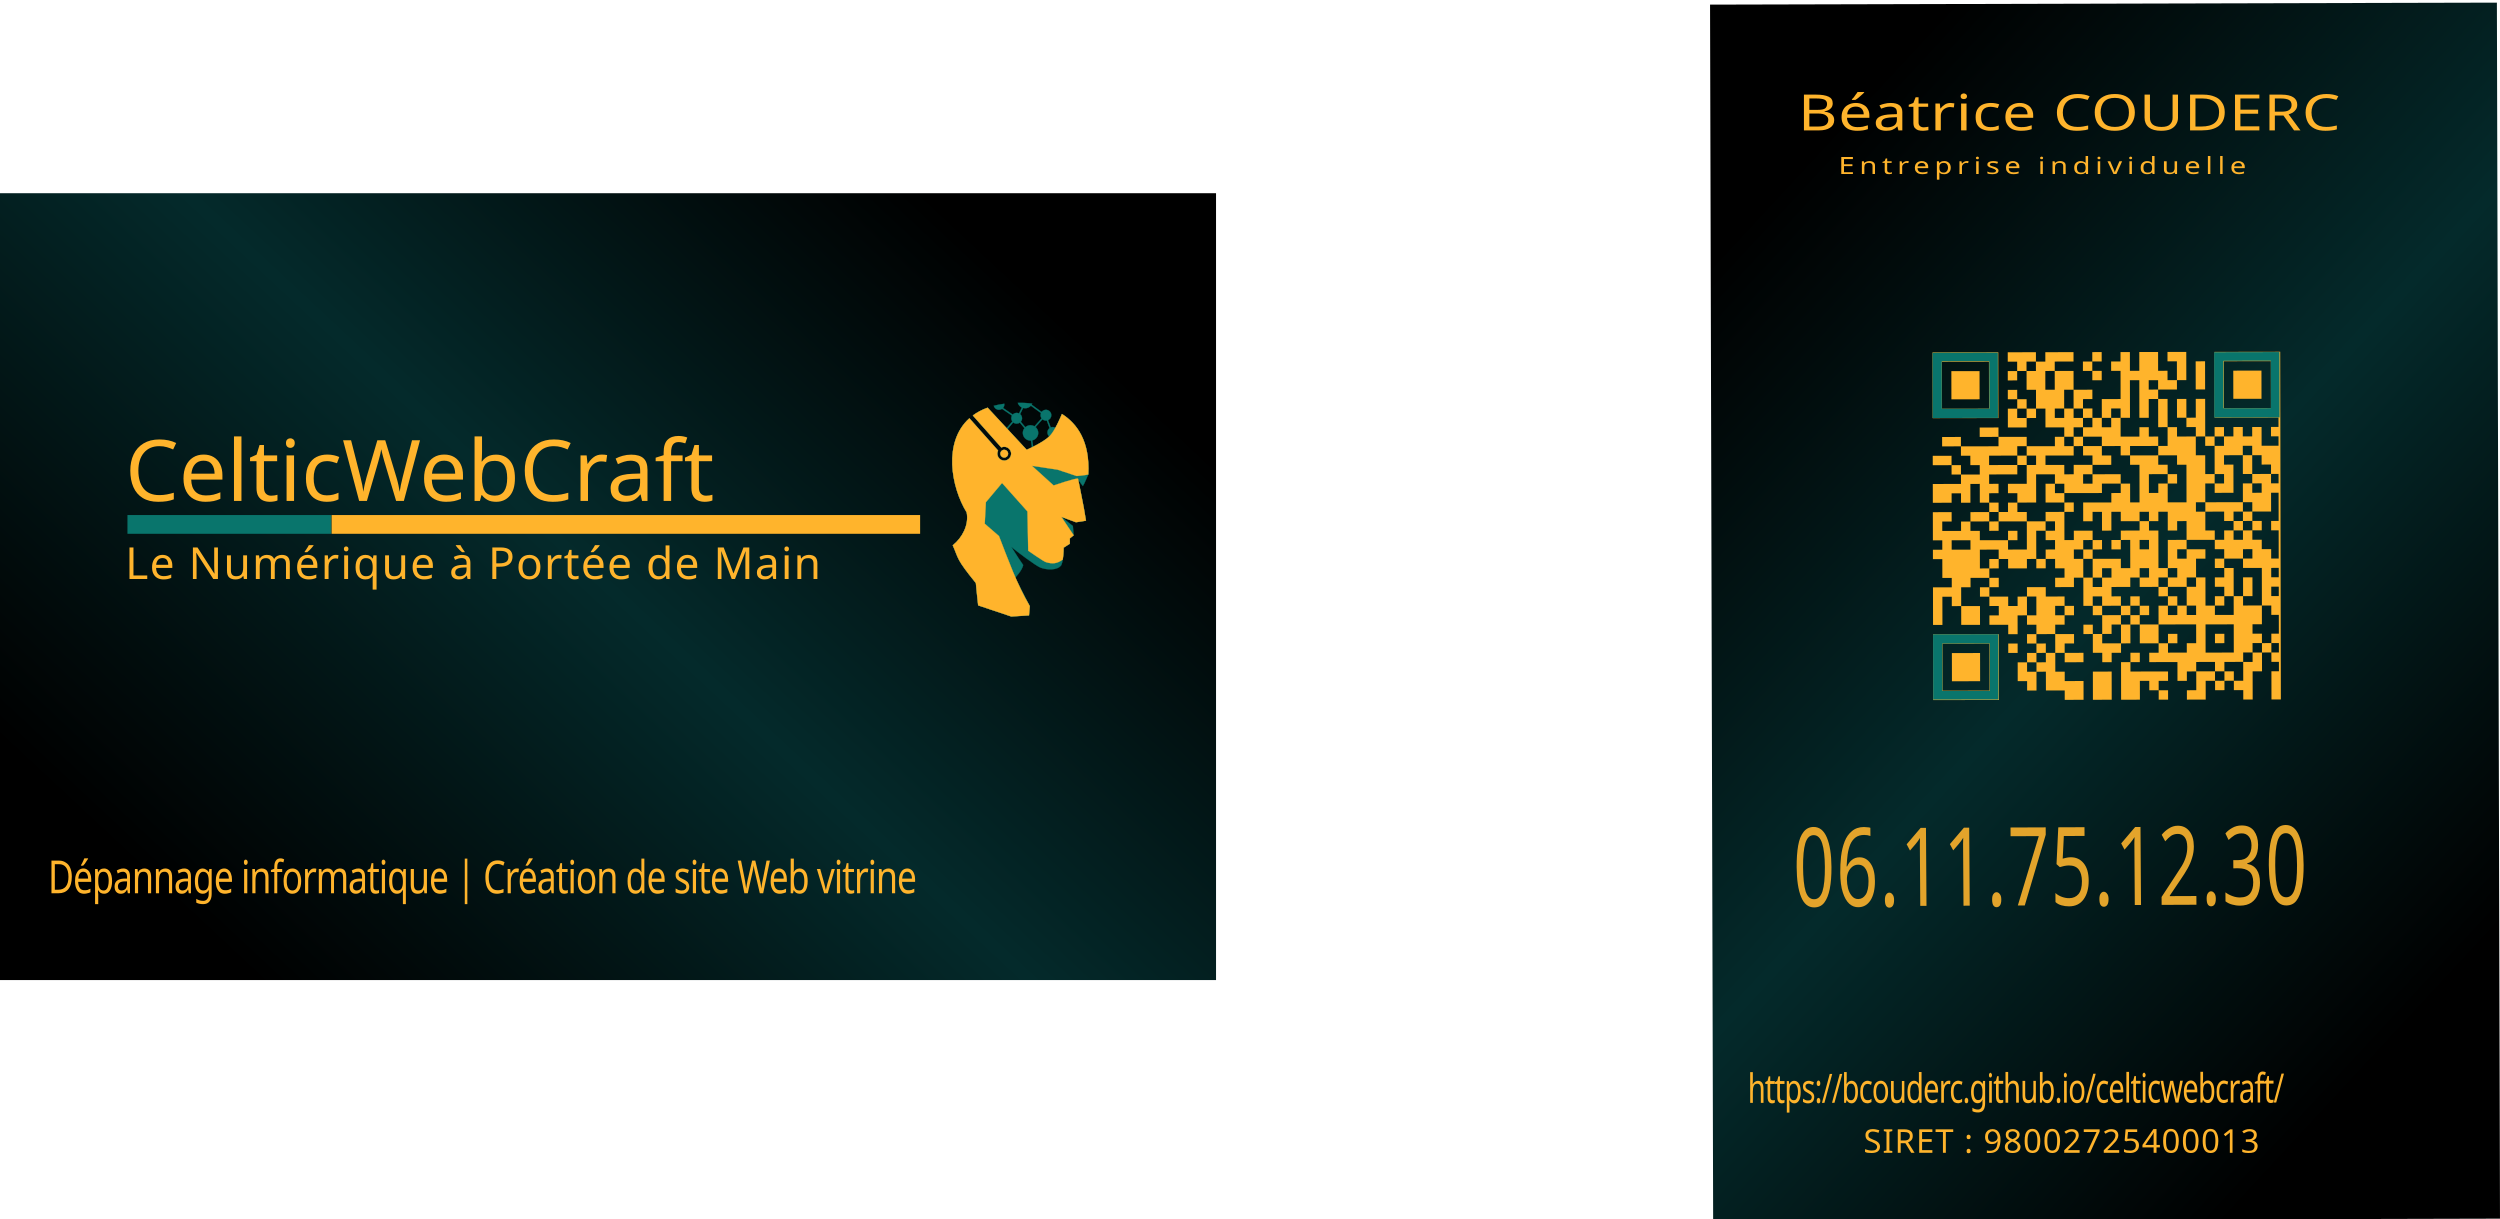
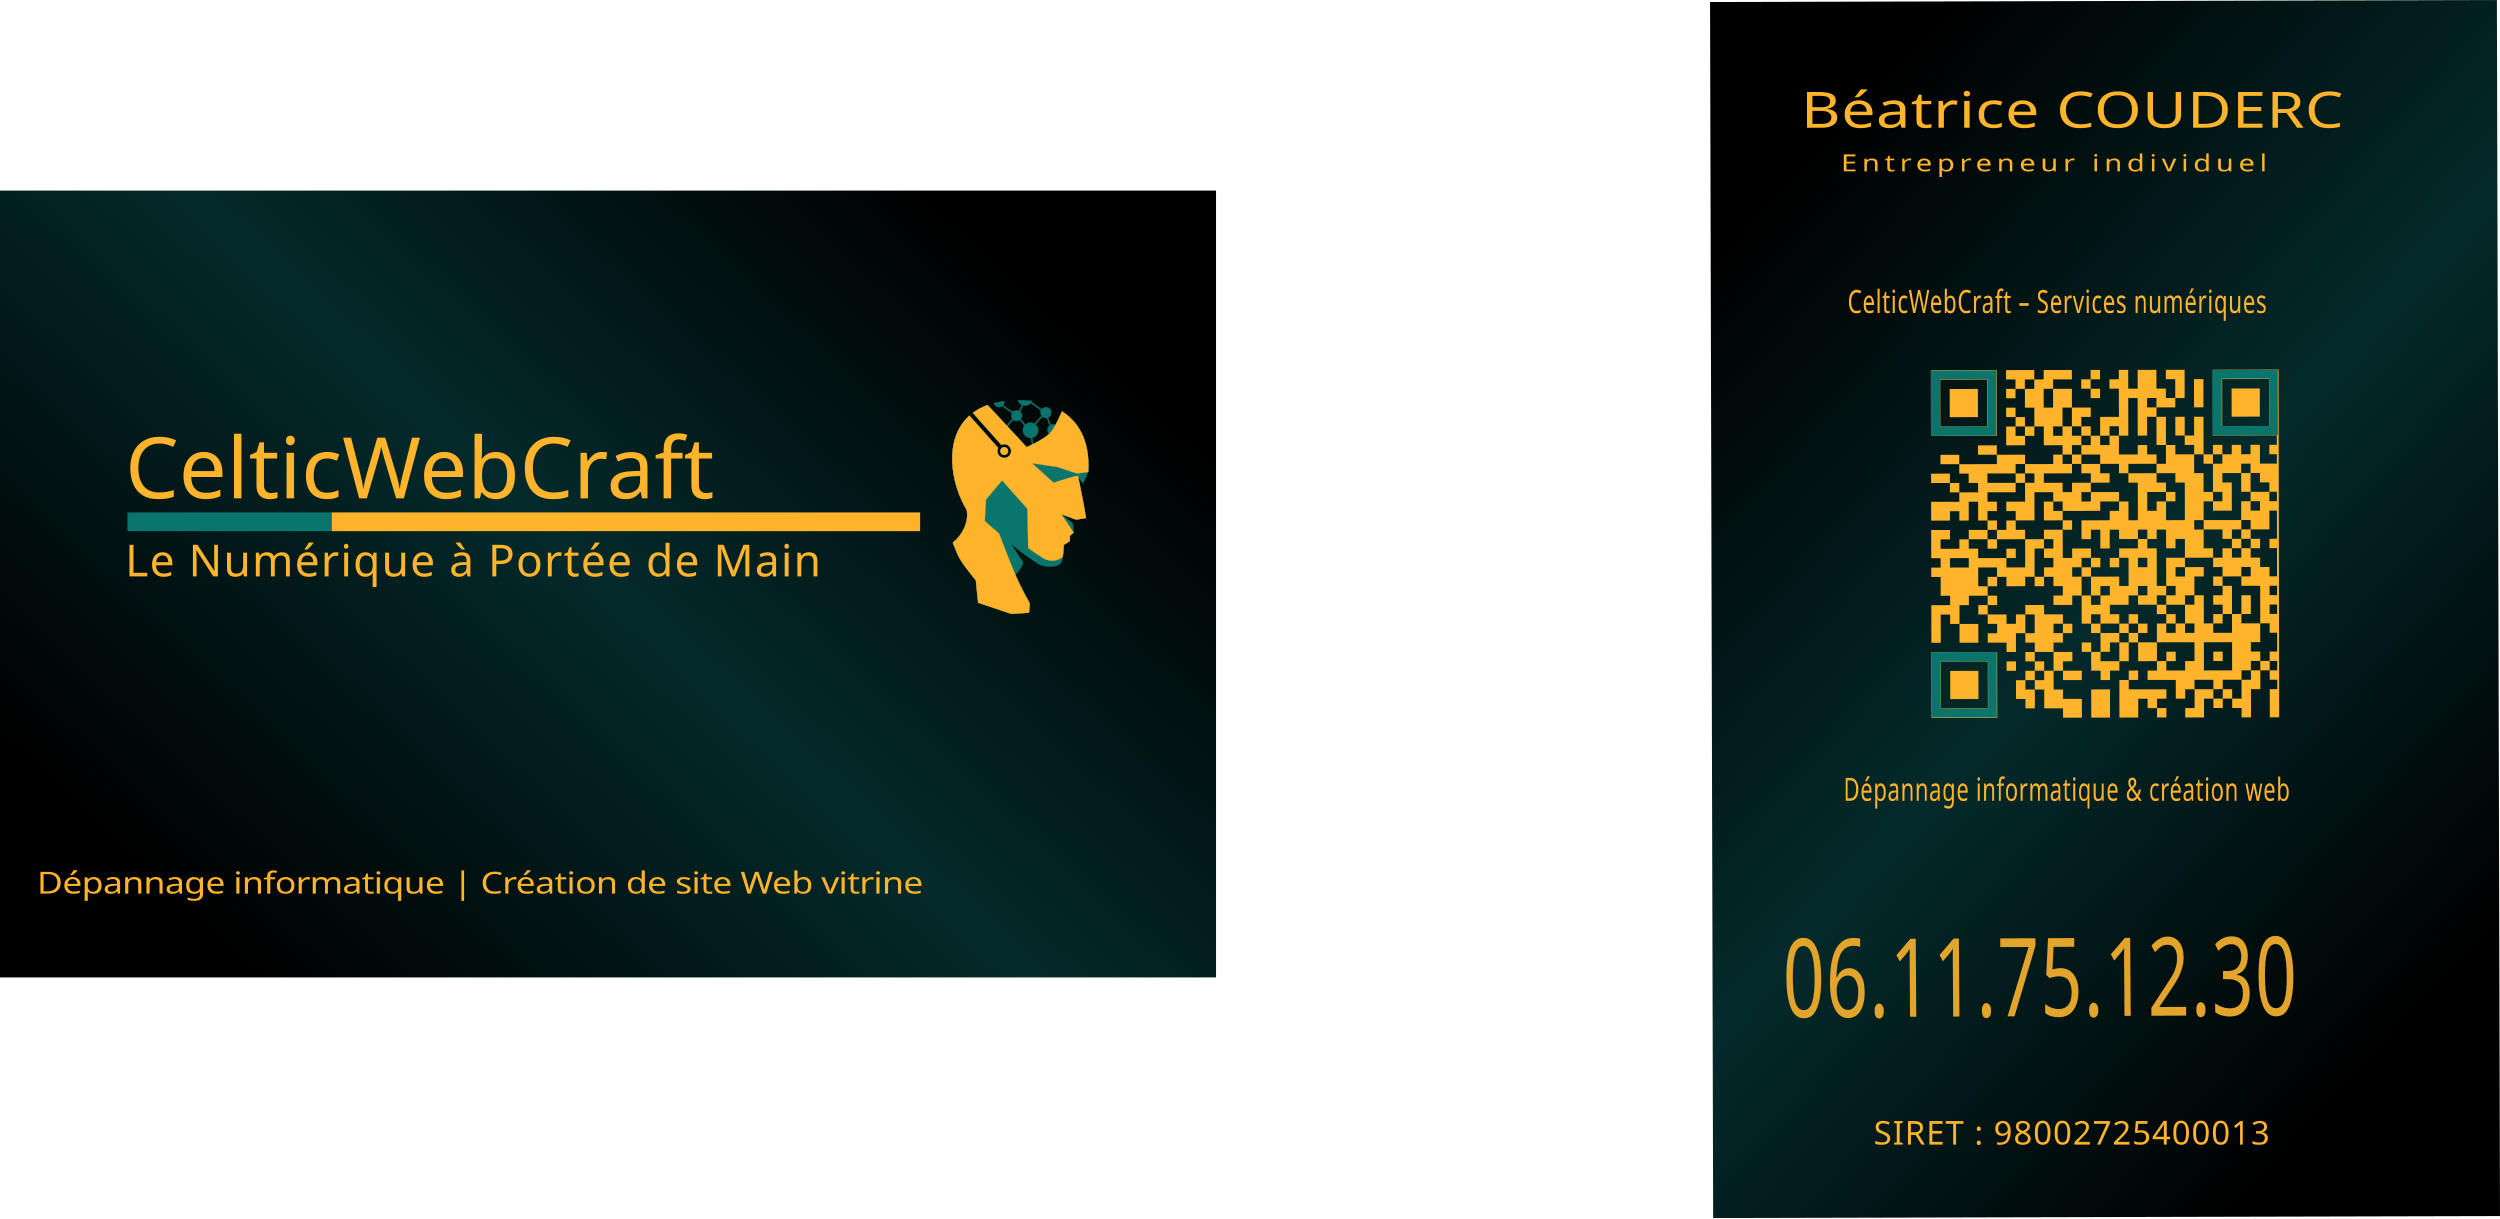
<svg xmlns="http://www.w3.org/2000/svg" xmlns:xlink="http://www.w3.org/1999/xlink" width="174.748mm" height="85.14mm" viewBox="0 0 174.748 85.14" version="1.1" id="svg1" xml:space="preserve">
  <defs id="defs1">
    <color-profile name="DELL-P2222H-Color-Profile-D6500" xlink:href="../../../../../../../../WINDOWS/system32/spool/drivers/color/P2222H.icm" id="color-profile1" />
    <linearGradient id="linearGradient5">
      <stop style="stop-color:#000000;stop-opacity:1;" offset="0.136" id="stop4" />
      <stop style="stop-color:#042a2b;stop-opacity:1;" offset="0.5" id="stop5" />
      <stop style="stop-color:#000000;stop-opacity:1;" offset="0.848" id="stop9" />
    </linearGradient>
    <linearGradient id="linearGradient6">
      <stop style="stop-color:#000000;stop-opacity:1;" offset="0" id="stop7" />
      <stop style="stop-color:#09756c;stop-opacity:1;" offset="1" id="stop8" />
    </linearGradient>
    <linearGradient id="swatch6">
      <stop style="stop-color:#cccccc;stop-opacity:1;" offset="0" id="stop6" />
    </linearGradient>
    <linearGradient xlink:href="#linearGradient5" id="linearGradient8" x1="59.133" y1="124.879" x2="128.18" y2="50.835" gradientUnits="userSpaceOnUse" gradientTransform="matrix(0.9999988,0,0,0.9999988,11.52794,60.64372)" />
    <linearGradient id="linearGradient45">
      <stop style="stop-color:#31ac93;stop-opacity:1;" offset="0" id="stop48" />
      <stop style="stop-color:#93ac93;stop-opacity:0;" offset="1" id="stop49" />
    </linearGradient>
    <linearGradient id="linearGradient45-1">
      <stop style="stop-color:#31bf93;stop-opacity:1;" offset="0" id="stop46" />
      <stop style="stop-color:#93ac93;stop-opacity:0;" offset="1" id="stop47" />
    </linearGradient>
    <linearGradient id="swatch43-1">
      <stop style="stop-color:#93ac93;stop-opacity:1;" offset="0" id="stop45" />
    </linearGradient>
    <linearGradient xlink:href="#linearGradient6" id="linearGradient3" gradientUnits="userSpaceOnUse" gradientTransform="translate(11.34387,60.64312)" x1="51.156" y1="115.357" x2="136.156" y2="60.357" />
    <linearGradient xlink:href="#linearGradient5" id="linearGradient10" gradientUnits="userSpaceOnUse" gradientTransform="translate(11.34387,60.64312)" x1="59.133" y1="124.879" x2="128.18" y2="50.835" />
  </defs>
-   <g id="layer1" transform="translate(31.37492,-107.4943)">
+   <g id="layer1" transform="translate(31.37492,-107.6783)">
    <g id="g4" transform="rotate(89.85424,109.5984,154.6782)">
      <rect style="opacity:1;fill:url(#linearGradient8);stroke-width:0.265" id="rect1" width="85" height="55" x="62.684" y="121.001" />
-       <text xml:space="preserve" style="font-style:normal;font-variant:normal;font-weight:normal;font-stretch:condensed;font-size:2.404px;line-height:0px;font-family:'Agency FB';-inkscape-font-specification:'Agency FB Condensed';text-align:start;letter-spacing:-0.072px;word-spacing:0.225px;writing-mode:lr-tb;direction:ltr;text-anchor:start;opacity:1;fill:#cccccc;fill-opacity:1;stroke:none;stroke-width:0.298" x="-203.776" y="118.9" id="text2" transform="matrix(0.0015372,-0.8506615,1.175552,0.00183021,0,0)">
-         <tspan style="font-style:normal;font-variant:normal;font-weight:normal;font-stretch:normal;font-size:2.404px;line-height:0px;font-family:'Space Mono';-inkscape-font-specification:'Space Mono';letter-spacing:-0.072px;word-spacing:0.225px;writing-mode:lr-tb;direction:ltr;fill:#ffb42c;fill-opacity:1;stroke-width:0.298" x="-203.776" y="118.9" id="tspan1">https://bcouderc.github.io/celticwebcraft/</tspan>
-         <tspan style="font-style:normal;font-variant:normal;font-weight:normal;font-stretch:condensed;font-size:2.404px;line-height:0px;font-family:'Agency FB';-inkscape-font-specification:'Agency FB Condensed';letter-spacing:-0.072px;word-spacing:0.225px;writing-mode:lr-tb;direction:ltr;fill:#ffb42c;fill-opacity:1;stroke-width:0.298" x="-203.776" y="119.027" id="tspan3" />
+       <text xml:space="preserve" style="font-style:normal;font-variant:normal;font-weight:normal;font-stretch:condensed;font-size:2.404px;line-height:0px;font-family:'Agency FB';-inkscape-font-specification:'Agency FB Condensed';text-align:start;letter-spacing:-0.072px;word-spacing:0.225px;writing-mode:lr-tb;direction:ltr;text-anchor:start;display:none;opacity:1;fill:#cccccc;fill-opacity:1;stroke:none;stroke-width:0.298" x="-203.776" y="118.9" id="text2" transform="matrix(0.0015372,-0.8506615,1.175552,0.00183021,0,0)">
+         <tspan style="font-style:normal;font-variant:normal;font-weight:normal;font-stretch:normal;font-size:2.404px;line-height:0px;font-family:'Space Mono';-inkscape-font-specification:'Space Mono';letter-spacing:-0.072px;word-spacing:0.225px;writing-mode:lr-tb;direction:ltr;fill:#ffb42c;fill-opacity:1;stroke-width:0.298" x="0" y="0" id="tspan1">https://bcouderc.github.io/celticwebcraft/</tspan>
+         <tspan style="font-style:normal;font-variant:normal;font-weight:normal;font-stretch:condensed;font-size:2.404px;line-height:0px;font-family:'Agency FB';-inkscape-font-specification:'Agency FB Condensed';letter-spacing:-0.072px;word-spacing:0.225px;writing-mode:lr-tb;direction:ltr;fill:#ffb42c;fill-opacity:1;stroke-width:0.298" x="0" y="0" id="tspan3" />
      </text>
-       <text xml:space="preserve" style="font-style:normal;font-variant:normal;font-weight:normal;font-stretch:normal;font-size:6.262px;line-height:0;font-family:'Agency FB';-inkscape-font-specification:'Agency FB';text-align:start;letter-spacing:0.102px;word-spacing:0.024px;writing-mode:lr-tb;direction:ltr;text-anchor:start;fill:#e3a42b;fill-opacity:1;stroke:none;stroke-width:0.522" x="-208.498" y="102.818" id="text2-1" transform="matrix(-0.00132191,-0.8195624,1.220155,-0.00515852,0,0)">
-         <tspan id="tspan2-1" style="font-style:normal;font-variant:normal;font-weight:normal;font-stretch:normal;font-family:'Space Mono';-inkscape-font-specification:'Space Mono';letter-spacing:0.102px;word-spacing:0.024px;fill:#e3a42b;fill-opacity:1;stroke-width:0.522" x="-208.498" y="102.818">06.11.75.12.30</tspan>
+       <text xml:space="preserve" style="font-style:normal;font-variant:normal;font-weight:normal;font-stretch:normal;font-size:6.262px;line-height:0;font-family:'Agency FB';-inkscape-font-specification:'Agency FB';text-align:start;letter-spacing:0.102px;word-spacing:0.024px;writing-mode:lr-tb;direction:ltr;text-anchor:start;fill:#e3a42b;fill-opacity:1;stroke:none;stroke-width:0.522" x="-209.438" y="109.321" id="text2-1" transform="matrix(-0.00132191,-0.8195624,1.220155,-0.00515852,0,0)">
+         <tspan id="tspan2-1" style="font-style:normal;font-variant:normal;font-weight:normal;font-stretch:normal;font-family:'Space Mono';-inkscape-font-specification:'Space Mono';letter-spacing:0.102px;word-spacing:0.024px;fill:#e3a42b;fill-opacity:1;stroke-width:0.522" x="-209.438" y="109.321">06.11.75.12.30</tspan>
      </text>
-       <g id="layer1-2" transform="matrix(1.1567789e-4,-0.1655065,0.1655065,1.1567789e-4,74.88269,219.609)">
+       <g id="layer1-2" transform="matrix(1.1567789e-4,-0.1655065,0.1655065,1.1567789e-4,76.31369,219.7291)">
        <path style="display:inline;fill:#ffb42c;fill-opacity:1" d="m 371.009,220.001 h -13.891 v -13.891 -13.891 h 13.891 13.891 v 13.891 13.891 z m 0,-3.969 h 9.922 v -9.922 -9.922 h -9.922 -9.922 v 9.922 9.922 z m 0,-3.969 h -5.953 v -5.953 -5.953 h 5.953 5.953 v 5.953 5.953 z m 45.641,7.938 h -3.969 v -1.984 -1.984 h -3.969 -3.969 v -3.969 -3.969 h -1.984 -1.984 v 3.969 3.969 h -1.984 -1.984 v -1.984 -1.984 h -1.984 -1.984 v -3.969 -3.969 h 1.984 1.984 v -1.984 -1.984 h 1.984 1.984 v -1.984 -1.984 h -1.984 -1.984 v -1.984 -1.984 h 1.984 1.984 v -1.984 -1.984 h -1.984 -1.984 v -1.984 -1.984 h -1.984 -1.984 v 3.969 3.969 h -1.984 -1.984 v -1.984 -1.984 h -3.969 -3.969 v -1.984 -1.984 h 1.984 1.984 v -1.984 -1.984 h -1.984 -1.984 v -1.984 -1.984 h -1.984 -1.984 v -1.984 -1.984 h 1.984 1.984 v -1.984 -1.984 h -3.969 -3.969 v 1.984 1.984 h -1.984 -1.984 v 3.969 3.969 h 3.969 3.969 v 3.969 3.969 h -3.969 -3.969 v -3.969 -3.969 h -1.984 -1.984 v -1.984 -1.984 h -1.984 -1.984 v 5.953 5.953 h -1.984 -1.984 v -7.938 -7.938 h 3.969 3.969 v -1.984 -1.984 h -1.984 -1.984 v -3.969 -3.969 h -1.984 -1.984 v -1.984 -1.984 h 1.984 1.984 v -1.984 -1.984 h -1.984 -1.984 v -5.953 -5.953 h 3.969 3.969 v 1.984 1.984 h -1.984 -1.984 v 1.984 1.984 h 3.969 3.969 v -1.984 -1.984 h 1.984 1.984 v -1.984 -1.984 h 3.969 3.969 v -1.984 -1.984 h -1.984 -1.984 v -3.969 -3.969 h -1.984 -1.984 v 3.969 3.969 h -1.984 -1.984 v -1.984 -1.984 h -1.984 -1.984 v 1.984 1.984 h -3.969 -3.969 v -3.969 -3.969 h 5.953 5.953 v -1.984 -1.984 h -1.984 -1.984 v -1.984 -1.984 h -3.969 -3.969 v -1.984 -1.984 h 3.969 3.969 v 1.984 1.984 h 1.984 1.984 v 1.984 1.984 h 3.969 3.969 v -1.984 -1.984 h -1.984 -1.984 v -1.984 -1.984 h -1.984 -1.984 v -1.984 -1.984 h -3.969 -3.969 v -1.984 -1.984 h 3.969 3.969 v 1.984 1.984 h 7.938 7.938 v -1.984 -1.984 h -3.969 -3.969 v -1.984 -1.984 h 3.969 3.969 v 1.984 1.984 h 5.953 5.953 v 1.984 1.984 h 5.953 5.953 v -1.984 -1.984 h 1.984 1.984 v -1.984 -1.984 h -3.969 -3.969 v -3.969 -3.969 h -1.984 -1.984 v 1.984 1.984 h -1.984 -1.984 v 1.984 1.984 h -3.969 -3.969 v -3.969 -3.969 h 1.984 1.984 V 94.985 93.001 h -1.984 -1.984 V 91.017 89.032 h 1.984 1.984 v 1.984 1.984 h 1.984 1.984 v 1.984 1.984 h 1.984 1.984 v -3.969 -3.969 h -1.984 -1.984 v -3.969 -3.969 h -1.984 -1.984 v 1.984 1.984 h -1.984 -1.984 V 83.079 81.095 h 1.984 1.984 V 79.11 77.126 h -1.984 -1.984 V 75.142 73.157 h 5.953 5.953 v 1.984 1.984 h 1.984 1.984 V 75.142 73.157 h 5.953 5.953 v 1.984 1.984 h -3.969 -3.969 v 1.984 1.984 h 3.969 3.969 v 3.969 3.969 h 3.969 3.969 v 1.984 1.984 h -1.984 -1.984 v 1.984 1.984 h 1.984 1.984 v 1.984 1.984 h 1.984 1.984 v -3.969 -3.969 h 3.969 3.969 V 87.048 81.095 h -1.984 -1.984 V 79.11 77.126 h 1.984 1.984 V 75.142 73.157 h 1.984 1.984 v 3.969 3.969 h 1.984 1.984 v -3.969 -3.969 h 3.969 3.969 v 3.969 3.969 h 1.984 1.984 v 1.984 1.984 h 1.984 1.984 v -3.969 -3.969 h -1.984 -1.984 V 75.142 73.157 h 3.969 3.969 v 5.953 5.953 h -1.984 -1.984 v 1.984 1.984 h -3.969 -3.969 v 1.984 1.984 h 1.984 1.984 v 5.953 5.953 h 1.984 1.984 v 1.984 1.984 h 3.969 3.969 v -1.984 -1.984 h -1.984 -1.984 v -1.984 -1.984 h -1.984 -1.984 v -3.969 -3.969 h 1.984 1.984 v 3.969 3.969 h 1.984 1.984 v -3.969 -3.969 h 1.984 1.984 v 7.938 7.938 h 1.984 1.984 v -1.984 -1.984 h 1.984 1.984 v 1.984 1.984 h 1.984 1.984 v -1.984 -1.984 h 1.984 1.984 v 1.984 1.984 h 1.984 1.984 v -1.984 -1.984 h 1.984 1.984 v 3.969 3.969 h 3.572 3.572 v -1.984 -1.984 h -1.587 -1.587 v -1.984 -1.984 h 1.587 1.587 v -1.984 -1.984 H 489.674 476.18 V 87.048 73.157 h 13.891 13.891 v 73.422 73.422 h -1.984 -1.984 v -5.953 -5.953 h 1.587 1.587 v -1.984 -1.984 h -1.587 -1.587 v -1.984 -1.984 h -1.984 -1.984 v 3.969 3.969 h -1.984 -1.984 v 5.953 5.953 h -1.984 -1.984 v -1.984 -1.984 h -1.984 -1.984 v -1.984 -1.984 h -1.984 -1.984 v 1.984 1.984 h -1.984 -1.984 v -1.984 -1.984 h -1.984 -1.984 v 3.969 3.969 h -3.969 -3.969 v -1.984 -1.984 h 1.984 1.984 v -3.969 -3.969 h -1.984 -1.984 v 1.984 1.984 h -1.984 -1.984 v -3.969 -3.969 h -5.953 -5.953 v -1.984 -1.984 h 1.984 1.984 v -1.984 -1.984 h -3.969 -3.969 v -3.969 -3.969 h -1.984 -1.984 v 3.969 3.969 h -1.984 -1.984 v 1.984 1.984 h -1.984 -1.984 v 1.984 1.984 h -1.984 -1.984 v -1.984 -1.984 h -1.984 -1.984 v -3.969 -3.969 h -1.984 -1.984 v -1.984 -1.984 h 1.984 1.984 v 1.984 1.984 h 1.984 1.984 v -3.969 -3.969 h -1.984 -1.984 v -1.984 -1.984 h -1.984 -1.984 v -5.953 -5.953 h -1.984 -1.984 v 1.984 1.984 h -3.969 -3.969 v -1.984 -1.984 h 1.984 1.984 v -1.984 -1.984 h -1.984 -1.984 v -1.984 -1.984 h -1.984 -1.984 v 1.984 1.984 h -1.984 -1.984 v -1.984 -1.984 h -1.984 -1.984 v 1.984 1.984 h -3.969 -3.969 v -1.984 -1.984 h -1.984 -1.984 v 1.984 1.984 h -1.984 -1.984 v 1.984 1.984 h 1.984 1.984 v 1.984 1.984 h -1.984 -1.984 v 1.984 1.984 h 3.969 3.969 v 1.984 1.984 h 1.984 1.984 v -1.984 -1.984 h 1.984 1.984 v -1.984 -1.984 h 3.969 3.969 v 1.984 1.984 h 3.969 3.969 v 1.984 1.984 h 1.984 1.984 v 1.984 1.984 h -1.984 -1.984 v 1.984 1.984 h -1.984 -1.984 v 1.984 1.984 h 3.969 3.969 v 1.984 1.984 h -1.984 -1.984 v 1.984 1.984 h 3.969 3.969 v 1.984 1.984 h -3.969 -3.969 v -1.984 -1.984 h -1.984 -1.984 v 3.969 3.969 h 1.984 1.984 v 1.984 1.984 h 3.969 3.969 v 3.969 3.969 z m 61.516,-7.938 h 1.984 v -1.984 -1.984 h 1.984 1.984 v 1.984 1.984 h 1.984 1.984 v -3.969 -3.969 h 1.984 1.984 v -1.984 -1.984 h 1.984 1.984 v -1.984 -1.984 h 1.984 1.984 v 1.984 1.984 h 1.587 1.587 v -1.984 -1.984 h -1.587 -1.587 v -1.984 -1.984 h 1.587 1.587 v -3.969 -3.969 h -1.587 -1.587 v -1.984 -1.984 h -1.984 -1.984 v -7.938 -7.938 h -3.969 -3.969 v -1.984 -1.984 h 1.984 1.984 v -1.984 -1.984 h -1.984 -1.984 v 1.984 1.984 h -3.969 -3.969 v -1.984 -1.984 h -1.984 -1.984 v -1.984 -1.984 h 1.984 1.984 v -1.984 -1.984 h 1.984 1.984 v 1.984 1.984 h 1.984 1.984 v -1.984 -1.984 h 1.984 1.984 v 1.984 1.984 h 1.984 1.984 v 1.984 1.984 h 1.984 1.984 v 1.984 1.984 h 1.587 1.587 v -5.953 -5.953 h -1.587 -1.587 v -1.984 -1.984 h 1.587 1.587 v -5.953 -5.953 h -1.587 -1.587 v 3.969 3.969 h -3.969 -3.969 v -1.984 -1.984 h -1.984 -1.984 v -3.969 -3.969 h 1.984 1.984 v 1.984 1.984 h 1.984 1.984 v -1.984 -1.984 h -1.984 -1.984 v -1.984 -1.984 h 3.969 3.969 v 1.984 1.984 h 1.587 1.587 v -1.984 -1.984 h -1.587 -1.587 v -1.984 -1.984 h -1.984 -1.984 v -1.984 -1.984 h -1.984 -1.984 v -1.984 -1.984 h -1.984 -1.984 v 1.984 1.984 h -3.969 -3.969 v 1.984 1.984 h 1.984 1.984 v 5.953 5.953 h -3.969 -3.969 v -1.984 -1.984 h 1.984 1.984 v -1.984 -1.984 h -1.984 -1.984 v -5.953 -5.953 h 1.984 1.984 v -1.984 -1.984 h -1.984 -1.984 v 1.984 1.984 h -1.984 -1.984 v -1.984 -1.984 h -1.984 -1.984 v 3.969 3.969 h 1.984 1.984 v 3.969 3.969 h 1.984 1.984 v 1.984 1.984 h -1.984 -1.984 v 3.969 3.969 h -1.984 -1.984 v 1.984 1.984 h 1.984 1.984 v 3.969 3.969 h 1.984 1.984 v 1.984 1.984 h -5.953 -5.953 v -3.969 -3.969 h -1.984 -1.984 v 1.984 1.984 h -1.984 -1.984 v -3.969 -3.969 h -1.984 -1.984 v 1.984 1.984 h -1.984 -1.984 v -1.984 -1.984 h -1.984 -1.984 v 1.984 1.984 h -3.969 -3.969 v -1.984 -1.984 h -1.984 -1.984 v 3.969 3.969 h -1.984 -1.984 v -3.969 -3.969 h -1.984 -1.984 v 1.984 1.984 h -1.984 -1.984 v -3.969 -3.969 h 5.953 5.953 v -1.984 -1.984 h 1.984 1.984 v -1.984 -1.984 h 1.984 1.984 v 3.969 3.969 h 1.984 1.984 v -7.938 -7.938 h -1.984 -1.984 v -1.984 -1.984 h 5.953 5.953 v 1.984 1.984 h 1.984 1.984 v 1.984 1.984 h -3.969 -3.969 v 3.969 3.969 h 1.984 1.984 v -1.984 -1.984 h 1.984 1.984 v 3.969 3.969 h 3.969 3.969 v -7.938 -7.938 h -1.984 -1.984 v -1.984 -1.984 h -3.969 -3.969 v -1.984 -1.984 h 1.984 1.984 v -3.969 -3.969 h -1.984 -1.984 V 98.954 93.001 h -1.984 -1.984 v 3.969 3.969 h -1.984 -1.984 v -7.938 -7.938 h -1.984 -1.984 v 7.938 7.938 h -1.984 -1.984 V 98.954 96.97 h -1.984 -1.984 v 1.984 1.984 h -1.984 -1.984 v 1.984 1.984 h 1.984 1.984 v -1.984 -1.984 h 1.984 1.984 v 3.969 3.969 h 3.969 3.969 v -1.984 -1.984 h 1.984 1.984 v 1.984 1.984 h 1.984 1.984 v 1.984 1.984 h -5.953 -5.953 v 1.984 1.984 h -1.984 -1.984 v -1.984 -1.984 h -3.969 -3.969 v -1.984 -1.984 h -3.969 -3.969 v -1.984 -1.984 h 1.984 1.984 v -1.984 -1.984 h -1.984 -1.984 V 98.954 96.97 h -1.984 -1.984 v -3.969 -3.969 h -1.984 -1.984 v 3.969 3.969 h -1.984 -1.984 v 1.984 1.984 h 1.984 1.984 V 98.954 96.97 h 1.984 1.984 v 1.984 1.984 h 1.984 1.984 v 1.984 1.984 h -1.984 -1.984 v 1.984 1.984 h -1.984 -1.984 v 1.984 1.984 h 1.984 1.984 v 1.984 1.984 h -5.953 -5.953 v 1.984 1.984 h 3.969 3.969 v 1.984 1.984 h 1.984 1.984 v -1.984 -1.984 h 3.969 3.969 v 1.984 1.984 h -1.984 -1.984 v 1.984 1.984 h 1.984 1.984 v -1.984 -1.984 h 5.953 5.953 v 1.984 1.984 h -3.969 -3.969 v 1.984 1.984 h -7.938 -7.938 v -1.984 -1.984 h -1.984 -1.984 v -1.984 -1.984 h -3.969 -3.969 v 5.953 5.953 h -3.969 -3.969 v -1.984 -1.984 h -1.984 -1.984 v -1.984 -1.984 h 3.969 3.969 v -3.969 -3.969 h 1.984 1.984 v -1.984 -1.984 h -1.984 -1.984 v -1.984 -1.984 h -1.984 -1.984 v 1.984 1.984 h -5.953 -5.953 v 1.984 1.984 h 5.953 5.953 v 1.984 1.984 h -5.953 -5.953 v 1.984 1.984 h 1.984 1.984 v 1.984 1.984 h -1.984 -1.984 v 1.984 1.984 h 1.984 1.984 v 1.984 1.984 h -1.984 -1.984 v 1.984 1.984 h -3.969 -3.969 v 1.984 1.984 h 1.984 1.984 v 1.984 1.984 h 5.953 5.953 v 1.984 1.984 h 3.969 3.969 v -5.953 -5.953 h 3.969 3.969 v 1.984 1.984 h -1.984 -1.984 v 5.953 5.953 h 1.984 1.984 v -1.984 -1.984 h 1.984 1.984 v -1.984 -1.984 h -1.984 -1.984 v -1.984 -1.984 h 1.984 1.984 v -1.984 -1.984 h -1.984 -1.984 v -1.984 -1.984 h 3.969 3.969 v 5.953 5.953 h 1.984 1.984 v -1.984 -1.984 h 3.969 3.969 v 1.984 1.984 h -1.984 -1.984 v 1.984 1.984 h -1.984 -1.984 v 1.984 1.984 h 1.984 1.984 v 3.969 3.969 h 1.984 1.984 v 1.984 1.984 h 1.984 1.984 v -1.984 -1.984 h 1.984 1.984 v -1.984 -1.984 h -1.984 -1.984 v 1.984 1.984 h -1.984 -1.984 v -3.969 -3.969 h 5.953 5.953 v 1.984 1.984 h 1.984 1.984 v -5.953 -5.953 h -1.984 -1.984 v -1.984 -1.984 h 3.969 3.969 v -1.984 -1.984 h 1.984 1.984 v 1.984 1.984 h 1.984 1.984 v 7.938 7.938 h 1.984 1.984 v 1.984 1.984 h -1.984 -1.984 v 1.984 1.984 h -3.969 -3.969 v -1.984 -1.984 h 1.984 1.984 v -1.984 -1.984 h -1.984 -1.984 v 1.984 1.984 h -1.984 -1.984 v 1.984 1.984 h -3.969 -3.969 v 1.984 1.984 h 1.984 1.984 v 1.984 1.984 h -3.969 -3.969 v -1.984 -1.984 h -1.984 -1.984 v 1.984 1.984 h 1.984 1.984 v 1.984 1.984 h 3.969 3.969 v 1.984 1.984 h -1.984 -1.984 v 1.984 1.984 h -1.984 -1.984 v 1.984 1.984 h 3.969 3.969 v -3.969 -3.969 h 1.984 1.984 v -1.984 -1.984 h 1.984 1.984 v 1.984 1.984 h 3.969 3.969 v 3.969 3.969 h 1.984 1.984 v 1.984 1.984 h 3.969 3.969 v -1.984 -1.984 h 1.984 1.984 v -3.969 -3.969 h -7.938 -7.938 v -3.969 -3.969 h 1.984 1.984 v 1.984 1.984 h 1.984 1.984 v -1.984 -1.984 h 1.984 1.984 v 1.984 1.984 h 1.984 1.984 v -1.984 -1.984 h -1.984 -1.984 v -3.969 -3.969 h 1.984 1.984 v -1.984 -1.984 h 1.984 1.984 v 5.953 5.953 h 1.984 1.984 v 1.984 1.984 h 3.969 3.969 v -3.969 -3.969 h 1.984 1.984 v 1.984 1.984 h 3.969 3.969 v 3.969 3.969 h -1.984 -1.984 v 1.984 1.984 h 1.984 1.984 v 1.984 1.984 h -1.984 -1.984 v 1.984 1.984 h -1.984 -1.984 v 1.984 1.984 h -3.969 -3.969 v 1.984 1.984 h -1.984 -1.984 v -1.984 -1.984 h -3.969 -3.969 v 1.984 1.984 h 3.969 3.969 v 1.984 1.984 z m -19.844,-15.875 h -1.984 v -1.984 -1.984 h 1.984 1.984 v 1.984 1.984 z m -19.844,-11.906 h -1.984 v -1.984 -1.984 h 1.984 1.984 v -1.984 -1.984 h 1.984 1.984 v 1.984 1.984 h 1.984 1.984 v 1.984 1.984 h -1.984 -1.984 v -1.984 -1.984 h -1.984 -1.984 v 1.984 1.984 z m 19.844,-3.969 h -1.984 v -1.984 -1.984 h -1.984 -1.984 v -1.984 -1.984 h 1.984 1.984 v -1.984 -1.984 h 1.984 1.984 v -1.984 -1.984 h -1.984 -1.984 v -5.953 -5.953 h 3.969 3.969 v 1.984 1.984 h 3.969 3.969 v 1.984 1.984 h -1.984 -1.984 v 3.969 3.969 h -1.984 -1.984 v 1.984 1.984 h -3.969 -3.969 v 1.984 1.984 h 1.984 1.984 v 1.984 1.984 z m 3.969,-19.844 h 1.984 v -1.984 -1.984 h -1.984 -1.984 v 1.984 1.984 z m 15.875,19.844 h -1.984 v -1.984 -1.984 h 1.984 1.984 v -1.984 -1.984 h -1.984 -1.984 v -1.984 -1.984 h 1.984 1.984 v -1.984 -1.984 h -1.984 -1.984 v -1.984 -1.984 h 1.984 1.984 v 1.984 1.984 h 1.984 1.984 v 5.953 5.953 h -1.984 -1.984 v 1.984 1.984 z m 11.906,-3.969 h -1.984 v -3.969 -3.969 h 1.984 1.984 v 3.969 3.969 z m -67.469,-15.875 h -1.984 v -1.984 -1.984 h 1.984 1.984 v -1.984 -1.984 h 1.984 1.984 v 1.984 1.984 h -1.984 -1.984 v 1.984 1.984 z m 11.906,-3.969 h -1.984 v -1.984 -1.984 h 1.984 1.984 v 1.984 1.984 z m -43.656,-3.969 h -1.984 v -1.984 -1.984 h 1.984 1.984 v 1.984 1.984 z m -7.938,-3.969 h -1.984 v -1.984 -1.984 h 1.984 1.984 v -1.984 -1.984 h 1.984 1.984 v -1.984 -1.984 h 1.984 1.984 v 1.984 1.984 h 1.984 1.984 v 1.984 1.984 h -5.953 -5.953 v 1.984 1.984 z m 103.188,0 h -1.984 v -1.984 -1.984 h -1.984 -1.984 v -1.984 -1.984 h -3.969 -3.969 v -1.984 -1.984 h 7.938 7.938 v 1.984 1.984 h 1.984 1.984 v 1.984 1.984 h 1.984 1.984 v 1.984 1.984 h -1.984 -1.984 v -1.984 -1.984 h -1.984 -1.984 v 1.984 1.984 z m 0,-3.969 h 1.984 v -1.984 -1.984 h -1.984 -1.984 v 1.984 1.984 z m -71.438,-3.969 h -1.984 v -1.984 -1.984 h -3.969 -3.969 v -3.969 -3.969 h 1.984 1.984 v 1.984 1.984 h 1.984 1.984 v 1.984 1.984 h 1.984 1.984 v 1.984 1.984 z m 43.656,-11.906 h -1.984 v -1.984 -1.984 h 1.984 1.984 v 1.984 1.984 z m 31.75,-3.969 h -1.984 v -3.969 -3.969 h 1.984 1.984 v 3.969 3.969 z m -95.25,-3.969 h -1.984 v -1.984 -1.984 h 1.984 1.984 v 1.984 1.984 z m 33.734,0 h -3.969 v -1.984 -1.984 h -1.984 -1.984 v -1.984 -1.984 h -1.984 -1.984 v -1.984 -1.984 h 1.984 1.984 v 1.984 1.984 h 3.969 3.969 v 1.984 1.984 h 1.984 1.984 v 1.984 1.984 z m -29.766,87.312 h 1.984 v -1.984 -1.984 h 1.984 1.984 v -1.984 -1.984 h 1.984 1.984 v -3.969 -3.969 h -3.969 -3.969 v 1.984 1.984 h 1.984 1.984 v 1.984 1.984 h -1.984 -1.984 v 1.984 1.984 h -1.984 -1.984 v 1.984 1.984 z m 79.375,-7.938 h 5.953 v -5.953 -5.953 h -5.953 -5.953 v 5.953 5.953 z m 0,-3.969 h -1.984 v -1.984 -1.984 h 1.984 1.984 v 1.984 1.984 z m -79.375,-11.906 h 1.984 v -3.969 -3.969 h -1.984 -1.984 v 3.969 3.969 z m 11.906,0 h 1.984 v -1.984 -1.984 h -1.984 -1.984 v 1.984 1.984 z m 90.884,-7.938 h 1.587 v -1.984 -1.984 h -1.587 -1.587 v 1.984 1.984 z m 0,-7.938 h 1.587 v -1.984 -1.984 h -1.587 -1.587 v 1.984 1.984 z m -122.634,-3.969 h 1.984 v -1.984 -1.984 h 1.984 1.984 v -1.984 -1.984 h -3.969 -3.969 v 3.969 3.969 z m -9.922,-7.938 h 3.969 v -1.984 -1.984 h -3.969 -3.969 v 1.984 1.984 z m 77.391,0 h 1.984 v -1.984 -1.984 h -1.984 -1.984 v 1.984 1.984 z m -51.594,-55.562 h 1.984 V 98.954 96.97 h -1.984 -1.984 v 1.984 1.984 z m 95.25,-3.969 h 9.922 V 87.048 77.126 h -9.922 -9.922 v 9.922 9.922 z m 0,-3.969 h -5.953 V 87.048 81.095 h 5.953 5.953 v 5.953 5.953 z m -83.344,-3.969 h 1.984 v -3.969 -3.969 h -1.984 -1.984 v 3.969 3.969 z m 43.656,0 h 1.984 V 87.048 85.064 h -1.984 -1.984 v 1.984 1.984 z m -51.594,-7.938 h 1.984 V 79.11 77.126 h -1.984 -1.984 v 1.984 1.984 z m 29.766,138.906 h -3.969 v -5.953 -5.953 h 3.969 3.969 v 5.953 5.953 z m 11.906,0 h -3.969 v -7.938 -7.938 h 1.984 1.984 v -1.984 -1.984 h 1.984 1.984 v 1.984 1.984 h -1.984 -1.984 v 1.984 1.984 h 7.938 7.938 v 1.984 1.984 h -1.984 -1.984 v 1.984 1.984 h 1.984 1.984 v 1.984 1.984 h -1.984 -1.984 v -1.984 -1.984 h -1.984 -1.984 v -1.984 -1.984 h -1.984 -1.984 v 3.969 3.969 z m -49.609,-19.844 h -1.984 v -1.984 -1.984 h 1.984 1.984 v 1.984 1.984 z M 371.009,100.939 H 357.118 V 87.048 73.157 h 13.891 13.891 v 13.891 13.891 z m 0,-3.969 h 9.922 V 87.048 77.126 h -9.922 -9.922 v 9.922 9.922 z m 0,-3.969 h -5.953 V 87.048 81.095 h 5.953 5.953 v 5.953 5.953 z m 99.219,-3.969 h -1.984 V 83.079 77.126 h 1.984 1.984 v 5.953 5.953 z m -43.656,-3.969 h -1.984 V 83.079 81.095 h -1.984 -1.984 V 79.11 77.126 h 1.984 1.984 V 75.142 73.157 h 1.984 1.984 v 1.984 1.984 h -1.984 -1.984 v 1.984 1.984 h 1.984 1.984 v 1.984 1.984 z" id="path506" transform="translate(5.4166667e-6)" />
        <path style="opacity:1;fill:#09756c;fill-opacity:1;stroke:none;stroke-width:0.984" d="M 0,52.621 V 0.492 H 52.129 104.258 V 52.621 104.75 H 52.129 0 Z M 90.488,52.129 V 14.262 H 52.621 14.754 v 37.867 37.867 h 37.867 37.867 z" id="path514" transform="matrix(0.2645833,0,0,0.2645833,357.1179,73.15729)" />
        <path style="opacity:1;fill:#09756c;fill-opacity:1;stroke:none;stroke-width:0.984" d="m 0,502.113 v -52.129 h 52.129 52.129 v 52.129 52.129 H 52.129 0 Z m 90.488,0.492 V 464.737 H 52.621 14.754 v 37.867 37.867 h 37.867 37.867 z" id="path516" transform="matrix(0.2645833,0,0,0.2645833,357.1179,73.15729)" />
        <path style="opacity:1;fill:#09756c;fill-opacity:1;stroke:none;stroke-width:0.26" d="M 476.051,87.081 V 73.288 h 13.793 13.793 V 87.081 100.873 H 489.844 476.051 Z m 23.942,-0.13 V 76.932 h -10.019 -10.019 V 86.951 96.97 h 10.019 10.019 z" id="path518" />
      </g>
-       <text xml:space="preserve" style="font-style:normal;font-variant:normal;font-weight:normal;font-stretch:normal;font-size:3.862px;line-height:0px;font-family:'Space Mono';-inkscape-font-specification:'Space Mono';text-align:start;letter-spacing:0.037px;word-spacing:0.236px;writing-mode:lr-tb;direction:ltr;baseline-shift:baseline;text-anchor:start;opacity:1;fill:#ffb42c;fill-opacity:1;stroke-width:3.107" x="-154.212" y="79.141" id="text3" transform="matrix(0.00279931,-1.10038,0.9087714,0.00231187,0,0)">
-         <tspan id="tspan2" style="line-height:0px;letter-spacing:0.037px;word-spacing:0.236px;baseline-shift:baseline;fill:#ffb42c;fill-opacity:1;stroke-width:3.107" x="-154.212" y="79.141">Béatrice COUDERC</tspan>
+       <text xml:space="preserve" style="font-style:normal;font-variant:normal;font-weight:normal;font-stretch:normal;font-size:3.862px;line-height:0px;font-family:'Space Mono';-inkscape-font-specification:'Space Mono';text-align:start;letter-spacing:0.037px;word-spacing:0.236px;writing-mode:lr-tb;direction:ltr;baseline-shift:baseline;text-anchor:start;opacity:1;fill:#ffb42c;fill-opacity:1;stroke-width:3.107" x="-154.014" y="79.141" id="text3" transform="matrix(0.00279931,-1.10038,0.9087714,0.00231187,0,0)">
+         <tspan id="tspan2" style="line-height:0px;letter-spacing:0.037px;word-spacing:0.236px;baseline-shift:baseline;fill:#ffb42c;fill-opacity:1;stroke-width:3.107" x="-154.014" y="79.141">Béatrice COUDERC</tspan>
      </text>
-       <text xml:space="preserve" style="font-style:normal;font-variant:normal;font-weight:normal;font-stretch:normal;font-size:1.827px;line-height:0px;font-family:'Space Mono';-inkscape-font-specification:'Space Mono';text-align:start;letter-spacing:0.3px;word-spacing:0.979px;writing-mode:lr-tb;direction:ltr;text-anchor:start;opacity:1;fill:#ffb42c;fill-opacity:1;stroke-width:5.549" x="-150.672" y="83.022" id="text4" transform="matrix(0.00281724,-1.107432,0.9029841,0.00229716,0,0)">
-         <tspan id="tspan4" style="letter-spacing:0.3px;stroke-width:5.549" x="-150.672" y="83.022">Entreprise individuelle</tspan>
+       <text xml:space="preserve" style="font-style:normal;font-variant:normal;font-weight:normal;font-stretch:normal;font-size:1.827px;line-height:0px;font-family:'Space Mono';-inkscape-font-specification:'Space Mono';text-align:start;letter-spacing:0.3px;word-spacing:0.979px;writing-mode:lr-tb;direction:ltr;text-anchor:start;opacity:1;fill:#ffb42c;fill-opacity:1;stroke-width:5.549" x="-150.511" y="83.022" id="text4" transform="matrix(0.00281724,-1.107432,0.9029841,0.00229716,0,0)">
+         <tspan id="tspan4" style="letter-spacing:0.3px;stroke-width:5.549" x="-150.511" y="83.022">Entrepreneur individuel</tspan>
+         <tspan style="letter-spacing:0.3px;stroke-width:5.549" x="-150.511" y="83.022" id="tspan6" />
      </text>
-       <text xml:space="preserve" style="font-style:normal;font-variant:normal;font-weight:normal;font-stretch:normal;font-size:2.295px;line-height:0px;font-family:'Space Mono';-inkscape-font-specification:'Space Mono';text-align:start;letter-spacing:0.07px;word-spacing:0px;writing-mode:lr-tb;direction:ltr;text-anchor:start;opacity:1;fill:#ffb42c;fill-opacity:1;stroke-width:6.969" x="-165.119" y="143.388" id="text5" transform="rotate(-89.85424)">
-         <tspan id="tspan5" style="stroke-width:6.969" x="-165.119" y="143.388">SIRET : 98002725400013</tspan>
+       <text xml:space="preserve" style="font-style:normal;font-variant:normal;font-weight:normal;font-stretch:normal;font-size:2.295px;line-height:0px;font-family:'Space Mono';-inkscape-font-specification:'Space Mono';text-align:start;letter-spacing:0.07px;word-spacing:0px;writing-mode:lr-tb;direction:ltr;text-anchor:start;opacity:1;fill:#ffb42c;fill-opacity:1;stroke-width:6.969" x="-164.403" y="142.998" id="text5" transform="rotate(-89.85424)">
+         <tspan id="tspan5" style="stroke-width:6.969" x="-164.403" y="142.998">SIRET : 98002725400013</tspan>
+       </text>
+       <text xml:space="preserve" style="font-size:1.868px;line-height:0px;font-family:'Space Mono';-inkscape-font-specification:'Space Mono';text-align:start;letter-spacing:0.057px;word-spacing:0px;writing-mode:lr-tb;direction:ltr;text-anchor:start;display:none;opacity:1;fill:#ffb42c;stroke-width:5.673" x="-186.61" y="99.146" id="text7" transform="matrix(0.00212499,-0.8353086,1.197155,0.00304549,0,0)">
+         <tspan id="tspan7" style="stroke-width:5.673" x="0" y="0">Scanne le QR</tspan>
+       </text>
+       <text xml:space="preserve" style="font-size:1.868px;line-height:0px;font-family:'Space Mono';-inkscape-font-specification:'Space Mono';text-align:start;letter-spacing:0.057px;word-spacing:0px;writing-mode:lr-tb;direction:ltr;text-anchor:start;fill:#ffb42c;stroke-width:5.673" x="-198.997" y="70.897" id="text7-7" transform="matrix(0.00212499,-0.8353086,1.197155,0.00304549,0,0)">
+         <tspan id="tspan7-1" style="stroke-width:5.673" x="-198.997" y="70.897">CelticWebCraft – Services numériques</tspan>
+       </text>
+       <text xml:space="preserve" style="font-size:1.855px;line-height:0px;font-family:'Space Mono';-inkscape-font-specification:'Space Mono';text-align:start;letter-spacing:0.057px;word-spacing:0px;writing-mode:lr-tb;direction:ltr;text-anchor:start;fill:#ffb42c;stroke-width:5.633" x="-200.746" y="98.679" id="text7-8" transform="matrix(0.00211012,-0.8294635,1.205591,0.00306695,0,0)">
+         <tspan id="tspan7-2" style="stroke-width:5.633" x="-200.746" y="98.679">Dépannage informatique &amp; création web</tspan>
      </text>
    </g>
    <g id="layer1-43" transform="translate(-93.87492)">
      <rect style="opacity:1;fill:url(#linearGradient10);stroke-width:0.265" id="rect10" width="85" height="55" x="62.5" y="121" />
      <rect style="display:none;opacity:1;fill:url(#linearGradient3);stroke-width:0.265" id="rect1-1" width="85" height="55" x="62.5" y="121" />
-       <text xml:space="preserve" style="font-style:normal;font-variant:normal;font-weight:normal;font-stretch:normal;font-size:2.806px;line-height:0px;font-family:'Agency FB';-inkscape-font-specification:'Agency FB';text-align:start;letter-spacing:-0.075px;word-spacing:0.234px;writing-mode:lr-tb;direction:ltr;text-anchor:start;opacity:1;fill:#ffb42c;fill-opacity:1;stroke-width:0.234" x="74.528" y="150.173" id="text13" transform="scale(0.8837373,1.131558)">
-         <tspan id="tspan13" style="font-style:normal;font-variant:normal;font-weight:normal;font-stretch:normal;font-family:'Space Mono';-inkscape-font-specification:'Space Mono';stroke-width:0.234" x="74.528" y="150.173">Dépannage informatique | Création de site Web vitrine</tspan>
+       <text xml:space="preserve" style="font-style:normal;font-variant:normal;font-weight:normal;font-stretch:normal;font-size:2.298px;line-height:0px;font-family:'Agency FB';-inkscape-font-specification:'Agency FB';text-align:start;letter-spacing:-0.04px;word-spacing:0.212px;writing-mode:lr-tb;direction:ltr;text-anchor:start;opacity:1;fill:#ffb42c;fill-opacity:1;stroke-width:0.191" x="60.322" y="183.596" id="text13" transform="scale(1.079096,0.9267013)">
+         <tspan id="tspan13" style="font-style:normal;font-variant:normal;font-weight:normal;font-stretch:normal;font-family:'Space Mono';-inkscape-font-specification:'Space Mono';letter-spacing:-0.04px;word-spacing:0.212px;direction:ltr;stroke-width:0.191" x="60.322" y="183.596">Dépannage informatique | Création de site Web vitrine</tspan>
      </text>
      <g id="g13" transform="translate(1.7139019e-6,-5.380966)">
        <g id="g93" transform="matrix(0.06735193,0,0,0.06735193,61.02617,143.6095)" style="display:inline">
          <g id="g91" style="display:inline;fill:#ebb42c;fill-opacity:1">
            <text xml:space="preserve" style="font-style:normal;font-variant:normal;font-weight:normal;font-stretch:normal;font-size:45.861px;font-family:'Space Mono';-inkscape-font-specification:'Space Mono';text-align:start;letter-spacing:1.336px;word-spacing:-4.714px;writing-mode:lr-tb;direction:ltr;text-anchor:start;opacity:1;fill:#ffb42c;fill-opacity:1;stroke:none;stroke-width:0.269;stroke-opacity:1" x="151.811" y="144.582" id="text90">
              <tspan id="tspan90" style="font-style:normal;font-variant:normal;font-weight:normal;font-stretch:normal;font-size:45.861px;font-family:'Space Mono';-inkscape-font-specification:'Space Mono';letter-spacing:1.336px;word-spacing:-4.714px;writing-mode:lr-tb;fill:#ffb42c;fill-opacity:1;stroke-width:0.269" x="151.811" y="144.582">Le Numérique à Portée de Main</tspan>
            </text>
            <text xml:space="preserve" style="font-style:normal;font-variant:normal;font-weight:normal;font-stretch:normal;font-size:88.194px;font-family:'Zen Dots';-inkscape-font-specification:'Zen Dots';text-align:start;writing-mode:lr-tb;direction:ltr;text-anchor:start;opacity:1;fill:#ffb42c;fill-opacity:1;stroke:none;stroke-width:0.269;stroke-opacity:1" x="151.735" y="63.586" id="text91">
              <tspan id="tspan91" style="font-size:88.194px;fill:#ffb42c;fill-opacity:1;stroke-width:0.269" x="151.735" y="63.586">CelticWebCraft</tspan>
            </text>
            <text xml:space="preserve" style="font-style:normal;font-variant:normal;font-weight:normal;font-stretch:normal;font-size:45.861px;font-family:'Space Mono';-inkscape-font-specification:'Space Mono';text-align:start;letter-spacing:1.323px;word-spacing:1.982px;writing-mode:lr-tb;direction:ltr;text-anchor:start;opacity:1;fill:#ffb42c;fill-opacity:1;stroke:none;stroke-width:0.269;stroke-opacity:1" x="151.811" y="144.582" id="text14">
              <tspan id="tspan14" style="font-style:normal;font-variant:normal;font-weight:normal;font-stretch:normal;font-size:45.861px;font-family:'Space Mono';-inkscape-font-specification:'Space Mono';letter-spacing:1.323px;word-spacing:1.982px;fill:#ffb42c;fill-opacity:1;stroke-width:0.269" x="151.811" y="144.582" />
            </text>
          </g>
          <g id="g92" style="display:inline">
            <rect style="opacity:1;fill:#09756c;fill-opacity:1;stroke:none;stroke-width:0.27;stroke-opacity:1" id="rect91" width="211.561" height="19.457" x="154.161" y="78.203" />
            <rect style="opacity:1;fill:#ffb42c;fill-opacity:1;stroke:none;stroke-width:0.459;stroke-opacity:1" id="rect92" width="610.779" height="19.457" x="366.029" y="78.203" />
          </g>
        </g>
        <g id="g51" transform="matrix(-0.05381476,0,0,0.05381476,139.3764,140.4979)" style="display:inline">
          <path id="path22" style="display:inline;opacity:1;fill:#09756c;fill-opacity:1;stroke:#09756c;stroke-width:0.355;stroke-opacity:1" d="m 106.556,9.948 c -2.137,-0.023 -4.322,-0.006 -6.556,0.052 -1.543,0.04 -4.751,0.139 -9.057,0.609 l -0.004,-0.005 -0.009,0.006 c -0.979,0.107 -2.014,0.233 -3.1,0.381 a 10,10 0 0 0 0.719,1.357 l -12.948,9.456 a 7,7 0 0 0 -5.603,-2.804 7,7 0 0 0 -7,7 7,7 0 0 0 4.279,6.45 l -3.489,9.485 a 7,7 0 0 0 -2.75,-0.563 7,7 0 0 0 -3.42,0.892 C 53.433,34.732 50.019,26.514 49.192,24.477 29.657,36.877 12.609,59.96 15,103 c 2.893,5.931 4,10 7,15 7,-9 -1.001,0.969 6,-8 -0.859,5.569 -7,32.711 -10,53 12,2 13,2 13,2 l 19,-7 -15,12 -1,12 5,4 v 6.934 l 8,5.065 c 0,0 -1.83e-4,15.792 3,22.644 5,7.356 19,6.356 27,3.356 5.886,-2.207 31,-21 38,-27 -7,11 -12,19 -15.455,23.644 C 101,228 110,237 110,237 l -19,37 1,12 23,1.455 43,-14.455 c 0,0 3,-27 3,-29 26,-32 22,-31 30,-49 -12.576,-10 -21.184,-26.695 -18.096,-42.673 20.444,-33.295 30.678,-91.606 -3.488,-122.257 l -37.228,41.874 v 5.17e-4 a 9,9 0 0 1 0.961,4.047 9,9 0 0 1 -9,9 9,9 0 0 1 -9,-9 9,9 0 0 1 9,-9 9,9 0 0 1 3.843,0.861 L 164.878,26.362 C 159.468,22.338 153.128,18.92 145.758,16.262 l -24.711,26.649 -7.391,-8.784 a 7,7 0 0 0 1.345,-4.126 7,7 0 0 0 -0.913,-3.456 l 12.88,-8.823 a 7,7 0 0 0 4.033,1.278 7,7 0 0 0 6.768,-5.21 c -4.27,-1.117 -8.837,-2.008 -13.714,-2.65 a 7,7 0 0 0 -0.053,0.86 7,7 0 0 0 1.714,4.589 l -12.6,8.632 a 7,7 0 0 0 -5.114,-2.22 7,7 0 0 0 -3.048,0.698 l -3.751,-7.623 a 10,10 0 0 0 5.354,-6.127 z m -17.015,3.711 a 10,10 0 0 0 7.459,3.34 10,10 0 0 0 2.65,-0.358 l 3.909,7.946 a 7,7 0 0 0 -2.56,5.412 7,7 0 0 0 1.656,4.521 l -5.906,7.101 a 10,10 0 0 0 -6.75,-2.623 10,10 0 0 0 -5.146,1.425 L 75.648,30.135 a 7,7 0 0 0 1.352,-4.135 7,7 0 0 0 -0.569,-2.766 z m -15.017,17.683 8.989,10.047 a 10,10 0 0 0 -3.513,7.61 10,10 0 0 0 7.749,9.743 l -1.183,8.235 C 79.8,63.557 70.637,58.449 65.646,53.644 a 7,7 0 0 0 2.395,-5.272 7,7 0 0 0 -2.807,-5.605 l 3.627,-9.861 a 7,7 0 0 0 1.139,0.094 7,7 0 0 0 4.524,-1.658 z m 38.005,3.996 7.392,8.786 -24.921,26.876 c 0,0 -2.856,-1.252 -6.886,-3.248 l 1.26,-8.772 a 10,10 0 0 0 0.626,0.02 10,10 0 0 0 10,-10 10,10 0 0 0 -2.124,-6.162 l 5.984,-7.194 a 7,7 0 0 0 4.14,1.356 7,7 0 0 0 4.528,-1.662 z m 11.62,35.654 a 5,5 0 0 0 -5,5 5,5 0 0 0 5,5 5,5 0 0 0 5,-5 5,5 0 0 0 -5,-5 z" />
          <path id="path8" style="display:inline;opacity:1;mix-blend-mode:normal;fill:#ffb42c;fill-opacity:1;stroke:#ffb42c;stroke-width:0.355;stroke-opacity:1" d="M 145.758,16.262 95,71 c 0,0 -21.904,-9.606 -30,-18 C 58.018,45.76 50.479,27.644 49.192,24.477 29.657,36.877 12.609,59.96 15,103 c 3.641,0.945 15,2 15,2 L 55,96.689 88.18,91.728 60,117.287 c 0,0 -30.674,-10.503 -31.692,-8.718 -0.875,5.569 -7.308,34.142 -10.308,54.431 12,2 13,2 13,2 l 19,-7 -16,24 5,4 v 6.934 l 8,5.065 c 0,0 -3.56e-4,8.538 1.134,15.42 6.924,5.144 12.866,6.196 21.866,3.424 3.36,-1.035 23,-14.844 23,-14.844 L 94,151 127,114 l 21,25 1.478,28 -18.478,16 c -12.145,31.231 -23.017,61.948 -40,91 l 1,12 23,1.455 43,-14.455 c 0,0 3,-27 3,-29 26,-32 22,-31 30,-49 -12.576,-10 -21.184,-26.695 -18.096,-42.673 20.444,-33.295 30.678,-91.606 -3.488,-122.257 l -37.228,41.874 v 5.17e-4 a 9,9 0 0 1 0.884,2.872 9,9 0 0 1 0.077,1.175 9,9 0 0 1 -0.077,1.175 9,9 0 0 1 -0.608,2.27 9,9 0 0 1 -1.175,2.035 9,9 0 0 1 -2.64,2.316 9,9 0 0 1 -1.888,0.803 9,9 0 0 1 -2.612,0.403 9,9 0 0 1 -1.175,-0.077 9,9 0 0 1 -1.154,-0.229 9,9 0 0 1 -2.17,-0.899 9,9 0 0 1 -3.294,-3.294 9,9 0 0 1 -0.899,-2.17 9,9 0 0 1 -0.306,-2.33 9,9 0 0 1 1.86,-5.479 9,9 0 0 1 1.661,-1.661 9,9 0 0 1 0.979,-0.654 9,9 0 0 1 1.056,-0.52 9,9 0 0 1 2.078,-0.57 9,9 0 0 1 1.366,-0.115 9,9 0 0 1 1.175,0.077 9,9 0 0 1 2.27,0.608 9,9 0 0 1 0.398,0.176 l 36.886,-41.49 C 159.468,22.338 153.128,18.92 145.758,16.262 Z m -21.608,54.73 a 5,5 0 0 0 -1.451,0.224 5,5 0 0 0 -1.049,0.446 5,5 0 0 0 -0.544,0.363 5,5 0 0 0 -1.576,2.054 5,5 0 0 0 -0.38,1.914 5,5 0 0 0 0.171,1.294 5,5 0 0 0 1.294,2.241 5,5 0 0 0 0.492,0.431 5,5 0 0 0 1.13,0.653 5,5 0 0 0 1.914,0.38 5,5 0 0 0 0.653,-0.043 5,5 0 0 0 0.641,-0.128 5,5 0 0 0 1.206,-0.499 5,5 0 0 0 1.036,-0.795 5,5 0 0 0 0.794,-1.035 5,5 0 0 0 5.2e-4,-5.17e-4 5,5 0 0 0 0.499,-1.206 5,5 0 0 0 0.171,-1.294 5,5 0 0 0 -0.171,-1.294 5,5 0 0 0 -0.499,-1.206 5,5 0 0 0 -0.795,-1.035 5,5 0 0 0 -0.491,-0.431 5,5 0 0 0 -0.544,-0.363 5,5 0 0 0 -5.2e-4,0 5,5 0 0 0 -0.586,-0.289 5,5 0 0 0 -5.2e-4,0 5,5 0 0 0 -1.913,-0.381 z" />
        </g>
      </g>
    </g>
  </g>
</svg>
